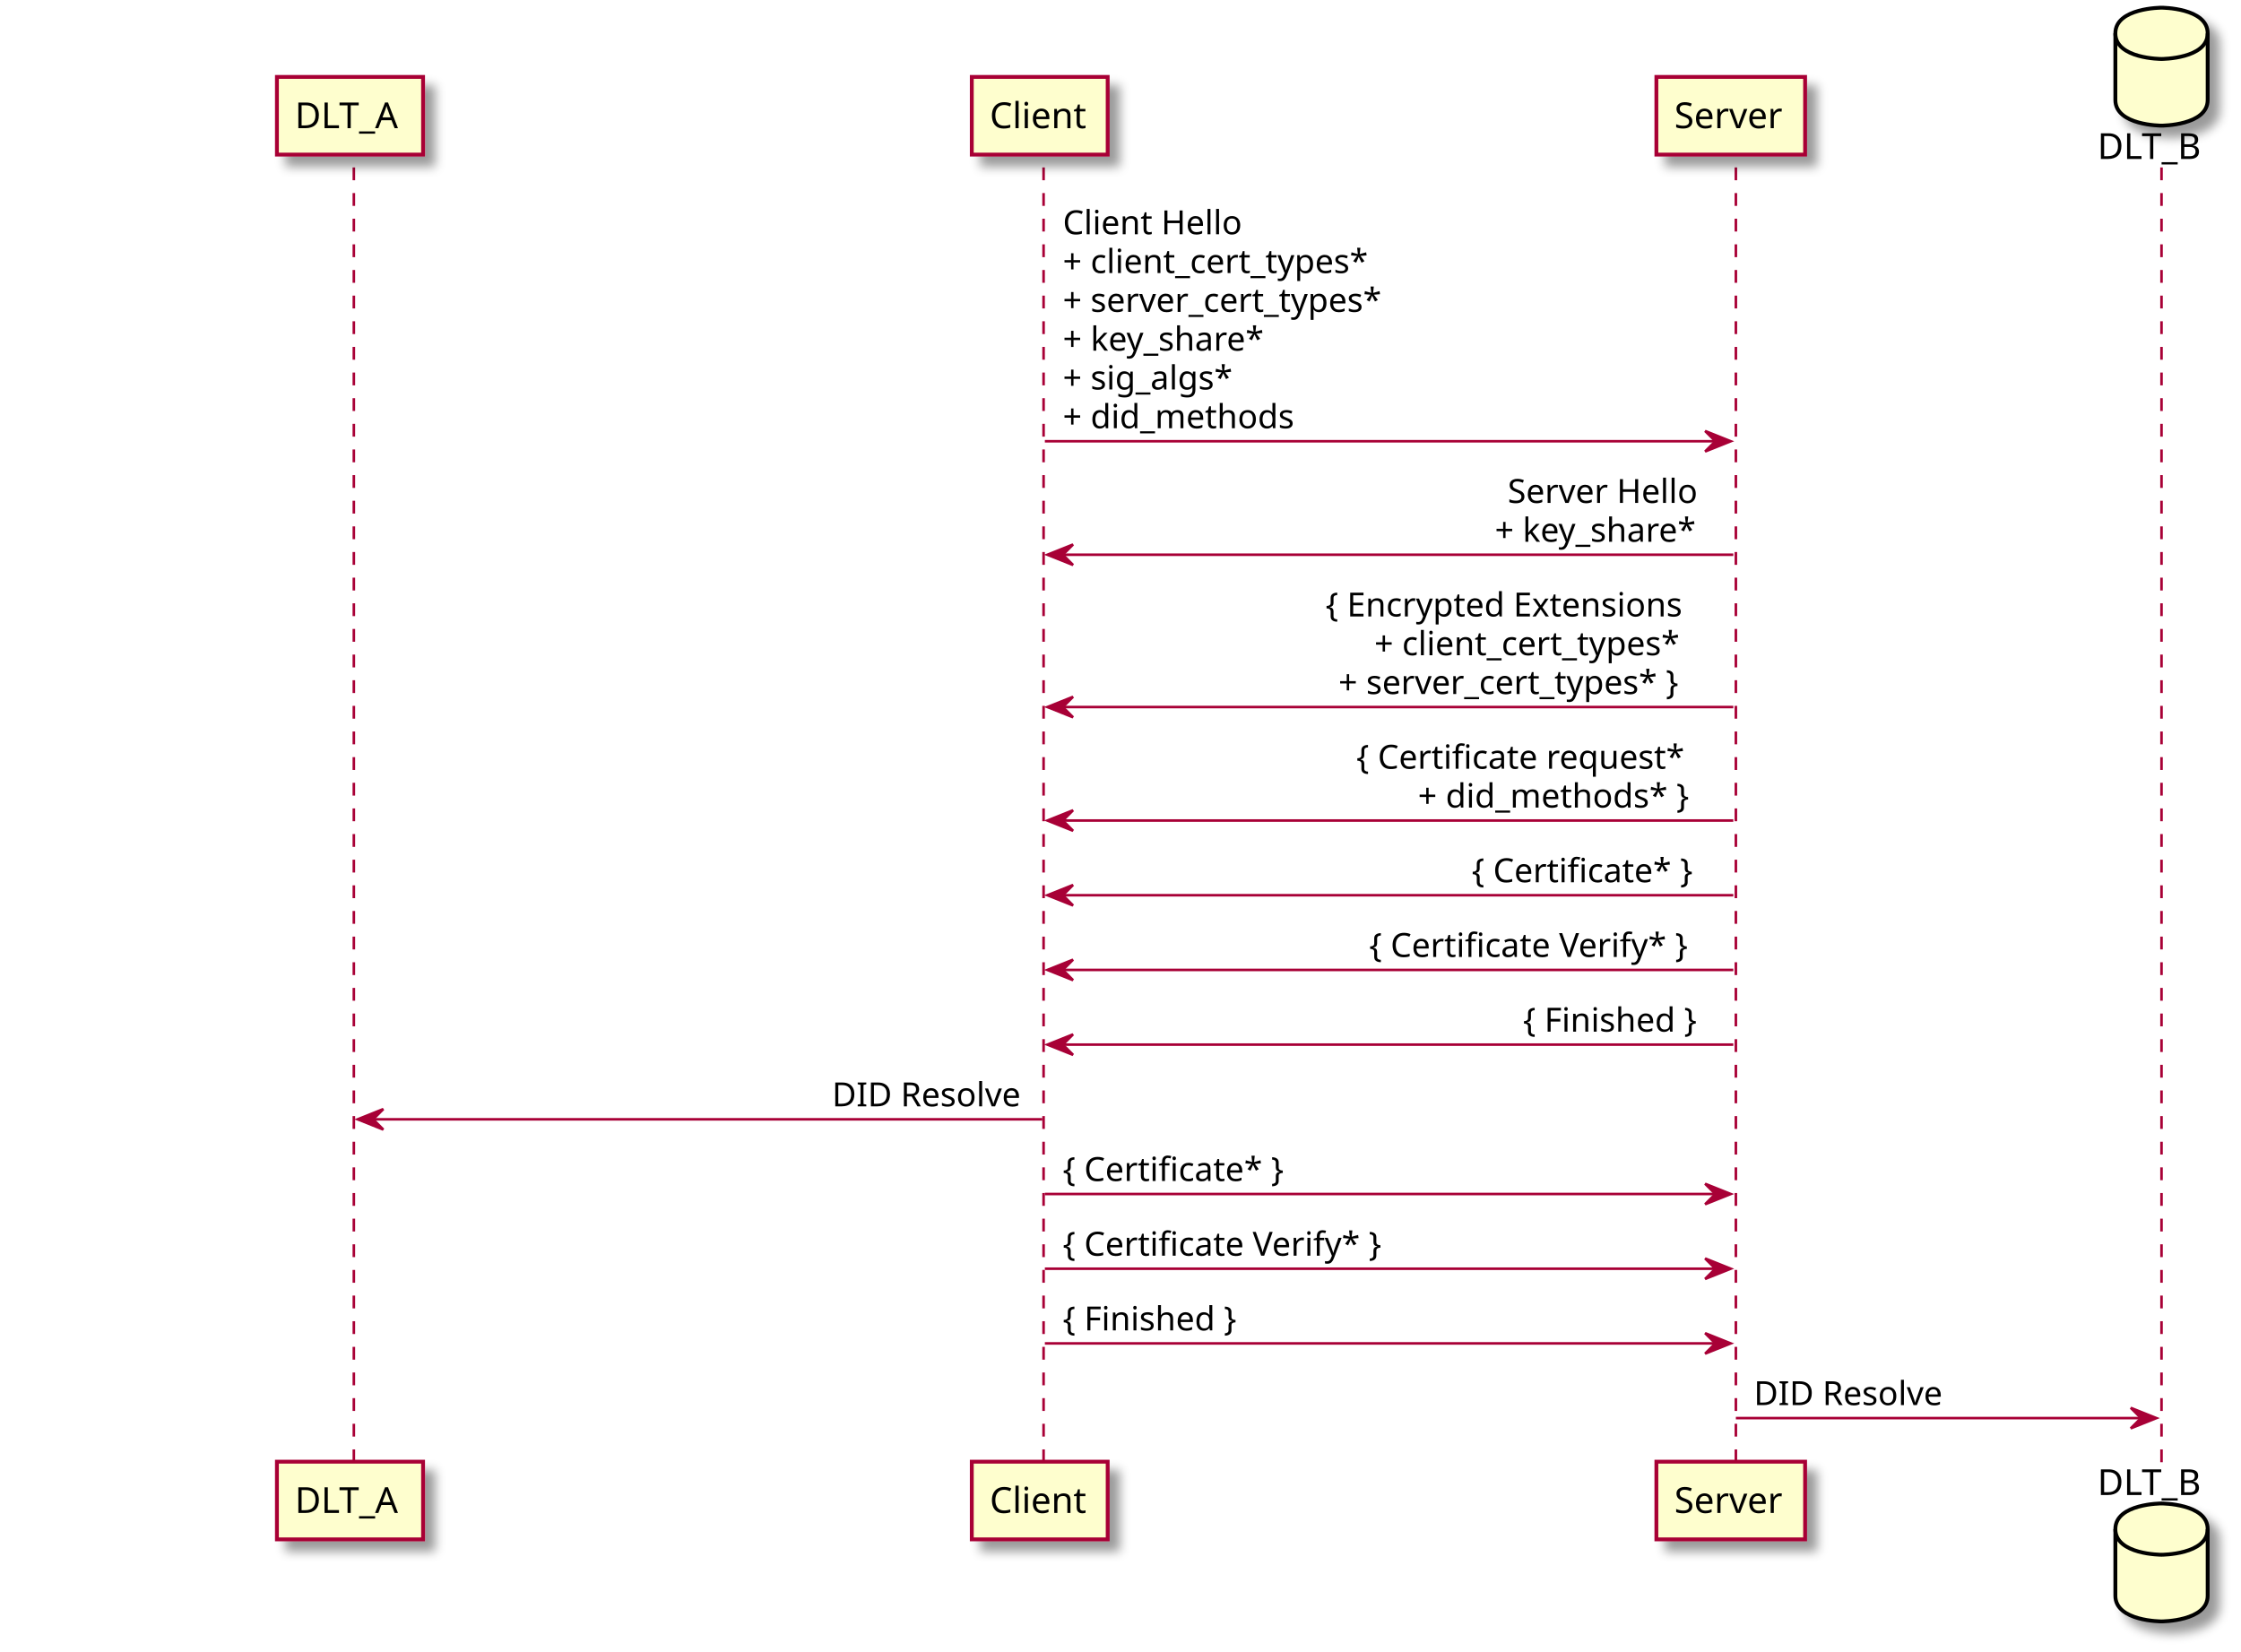
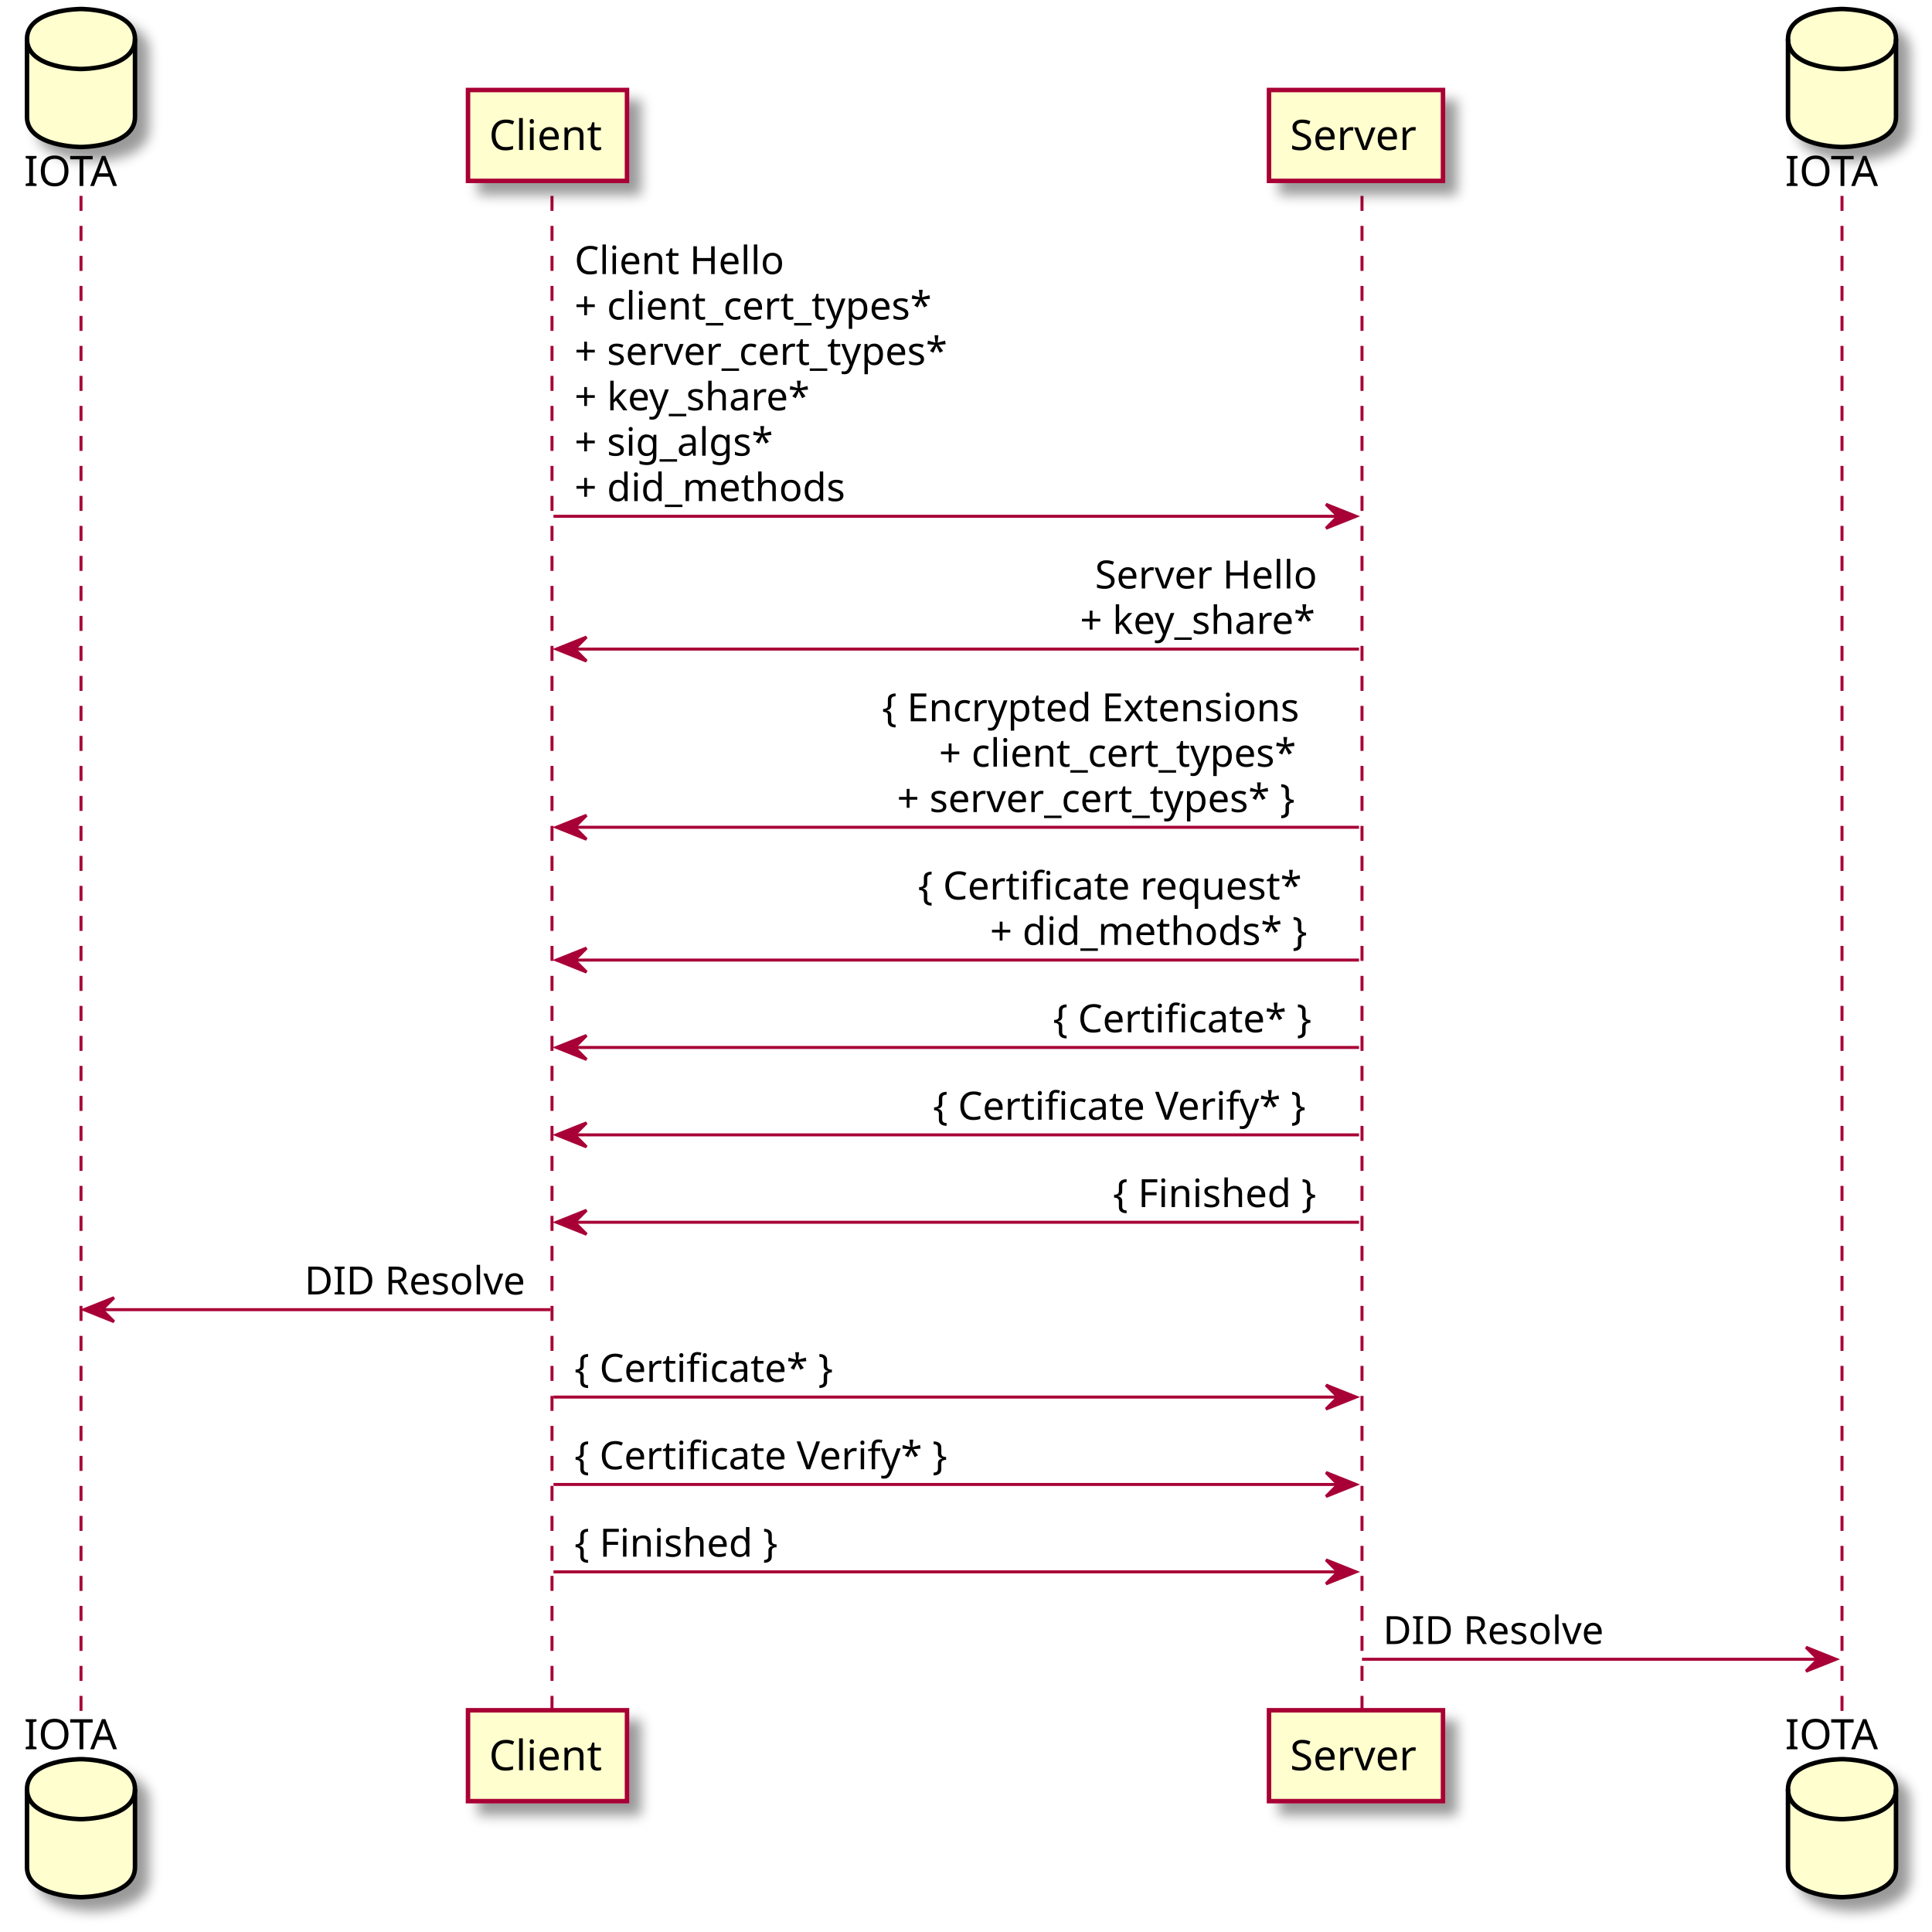
- <svg xmlns="http://www.w3.org/2000/svg" contentScriptType="application/ecmascript" contentStyleType="text/css" height="644px" preserveAspectRatio="none" style="width:874px;height:644px;" version="1.1" viewBox="0 0 874 644" width="874px" zoomAndPan="magnify">
+ <svg xmlns="http://www.w3.org/2000/svg" contentScriptType="application/ecmascript" contentStyleType="text/css" height="644px" preserveAspectRatio="none" style="width:644px;height:644px;" version="1.1" viewBox="0 0 644 644" width="644px" zoomAndPan="magnify">
  <defs>
-     <filter height="300%" id="f1a3nhydckcv4r" width="300%" x="-1" y="-1">
+     <filter height="300%" id="fgw3fxyylxbuu" width="300%" x="-1" y="-1">
      <feGaussianBlur result="blurOut" stdDeviation="2.0" />
      <feColorMatrix in="blurOut" result="blurOut2" type="matrix" values="0 0 0 0 0 0 0 0 0 0 0 0 0 0 0 0 0 0 .4 0" />
      <feOffset dx="4.0" dy="4.0" in="blurOut2" result="blurOut3" />
      <feBlend in="SourceGraphic" in2="blurOut3" mode="normal" />
    </filter>
  </defs>
  <g>
-     <line style="stroke: #A80036; stroke-width: 1.0; stroke-dasharray: 5.0,5.0;" x1="138" x2="138" y1="65.297" y2="571.086" />
-     <line style="stroke: #A80036; stroke-width: 1.0; stroke-dasharray: 5.0,5.0;" x1="407" x2="407" y1="65.297" y2="571.086" />
-     <line style="stroke: #A80036; stroke-width: 1.0; stroke-dasharray: 5.0,5.0;" x1="677" x2="677" y1="65.297" y2="571.086" />
-     <line style="stroke: #A80036; stroke-width: 1.0; stroke-dasharray: 5.0,5.0;" x1="843" x2="843" y1="65.297" y2="571.086" />
-     <rect fill="#FEFECE" filter="url(#f1a3nhydckcv4r)" height="30.297" style="stroke: #A80036; stroke-width: 1.5;" width="57" x="108" y="30" />
-     <text fill="#000000" font-family="sans-serif" font-size="14" lengthAdjust="spacingAndGlyphs" textLength="43" x="115" y="49.995">DLT_A</text>
-     <rect fill="#FEFECE" filter="url(#f1a3nhydckcv4r)" height="30.297" style="stroke: #A80036; stroke-width: 1.5;" width="57" x="108" y="570.086" />
-     <text fill="#000000" font-family="sans-serif" font-size="14" lengthAdjust="spacingAndGlyphs" textLength="43" x="115" y="590.081">DLT_A</text>
-     <rect fill="#FEFECE" filter="url(#f1a3nhydckcv4r)" height="30.297" style="stroke: #A80036; stroke-width: 1.5;" width="53" x="379" y="30" />
-     <text fill="#000000" font-family="sans-serif" font-size="14" lengthAdjust="spacingAndGlyphs" textLength="39" x="386" y="49.995">Client</text>
-     <rect fill="#FEFECE" filter="url(#f1a3nhydckcv4r)" height="30.297" style="stroke: #A80036; stroke-width: 1.5;" width="53" x="379" y="570.086" />
-     <text fill="#000000" font-family="sans-serif" font-size="14" lengthAdjust="spacingAndGlyphs" textLength="39" x="386" y="590.081">Client</text>
-     <rect fill="#FEFECE" filter="url(#f1a3nhydckcv4r)" height="30.297" style="stroke: #A80036; stroke-width: 1.5;" width="58" x="646" y="30" />
-     <text fill="#000000" font-family="sans-serif" font-size="14" lengthAdjust="spacingAndGlyphs" textLength="44" x="653" y="49.995">Server</text>
-     <rect fill="#FEFECE" filter="url(#f1a3nhydckcv4r)" height="30.297" style="stroke: #A80036; stroke-width: 1.5;" width="58" x="646" y="570.086" />
-     <text fill="#000000" font-family="sans-serif" font-size="14" lengthAdjust="spacingAndGlyphs" textLength="44" x="653" y="590.081">Server</text>
-     <text fill="#000000" font-family="sans-serif" font-size="14" lengthAdjust="spacingAndGlyphs" textLength="44" x="818" y="61.995">DLT_B</text>
-     <path d="M825,13 C825,3 843,3 843,3 C843,3 861,3 861,13 L861,39 C861,49 843,49 843,49 C843,49 825,49 825,39 L825,13 " fill="#FEFECE" filter="url(#f1a3nhydckcv4r)" style="stroke: #000000; stroke-width: 1.5;" />
-     <path d="M825,13 C825,23 843,23 843,23 C843,23 861,23 861,13 " fill="none" style="stroke: #000000; stroke-width: 1.5;" />
-     <text fill="#000000" font-family="sans-serif" font-size="14" lengthAdjust="spacingAndGlyphs" textLength="44" x="818" y="583.081">DLT_B</text>
-     <path d="M825,596.383 C825,586.383 843,586.383 843,586.383 C843,586.383 861,586.383 861,596.383 L861,622.383 C861,632.383 843,632.383 843,632.383 C843,632.383 825,632.383 825,622.383 L825,596.383 " fill="#FEFECE" filter="url(#f1a3nhydckcv4r)" style="stroke: #000000; stroke-width: 1.5;" />
-     <path d="M825,596.383 C825,606.383 843,606.383 843,606.383 C843,606.383 861,606.383 861,596.383 " fill="none" style="stroke: #000000; stroke-width: 1.5;" />
-     <polygon fill="#A80036" points="665,168.094,675,172.094,665,176.094,669,172.094" style="stroke: #A80036; stroke-width: 1.0;" />
-     <line style="stroke: #A80036; stroke-width: 1.0;" x1="407.5" x2="671" y1="172.094" y2="172.094" />
-     <text fill="#000000" font-family="sans-serif" font-size="13" lengthAdjust="spacingAndGlyphs" textLength="72" x="414.5" y="91.364">Client Hello</text>
-     <text fill="#000000" font-family="sans-serif" font-size="13" lengthAdjust="spacingAndGlyphs" textLength="130" x="414.5" y="106.497">+ client_cert_types*</text>
-     <text fill="#000000" font-family="sans-serif" font-size="13" lengthAdjust="spacingAndGlyphs" textLength="136" x="414.5" y="121.629">+ server_cert_types*</text>
-     <text fill="#000000" font-family="sans-serif" font-size="13" lengthAdjust="spacingAndGlyphs" textLength="87" x="414.5" y="136.762">+ key_share*</text>
-     <text fill="#000000" font-family="sans-serif" font-size="13" lengthAdjust="spacingAndGlyphs" textLength="73" x="414.5" y="151.895">+ sig_algs*</text>
-     <text fill="#000000" font-family="sans-serif" font-size="13" lengthAdjust="spacingAndGlyphs" textLength="98" x="414.5" y="167.028">+ did_methods</text>
-     <polygon fill="#A80036" points="418.5,212.359,408.5,216.359,418.5,220.359,414.5,216.359" style="stroke: #A80036; stroke-width: 1.0;" />
-     <line style="stroke: #A80036; stroke-width: 1.0;" x1="412.5" x2="676" y1="216.359" y2="216.359" />
-     <text fill="#000000" font-family="sans-serif" font-size="13" lengthAdjust="spacingAndGlyphs" textLength="78" x="588" y="196.161">Server Hello</text>
-     <text fill="#000000" font-family="sans-serif" font-size="13" lengthAdjust="spacingAndGlyphs" textLength="87" x="583" y="211.293">+ key_share*</text>
-     <polygon fill="#A80036" points="418.5,271.758,408.5,275.758,418.5,279.758,414.5,275.758" style="stroke: #A80036; stroke-width: 1.0;" />
-     <line style="stroke: #A80036; stroke-width: 1.0;" x1="412.5" x2="676" y1="275.758" y2="275.758" />
-     <text fill="#000000" font-family="sans-serif" font-size="13" lengthAdjust="spacingAndGlyphs" textLength="149" x="517" y="240.426">{ Encrypted Extensions</text>
-     <text fill="#000000" font-family="sans-serif" font-size="13" lengthAdjust="spacingAndGlyphs" textLength="130" x="536" y="255.559">+ client_cert_types*</text>
-     <text fill="#000000" font-family="sans-serif" font-size="13" lengthAdjust="spacingAndGlyphs" textLength="148" x="522" y="270.692">+ server_cert_types* }</text>
-     <polygon fill="#A80036" points="418.5,316.023,408.5,320.023,418.5,324.023,414.5,320.023" style="stroke: #A80036; stroke-width: 1.0;" />
-     <line style="stroke: #A80036; stroke-width: 1.0;" x1="412.5" x2="676" y1="320.023" y2="320.023" />
-     <text fill="#000000" font-family="sans-serif" font-size="13" lengthAdjust="spacingAndGlyphs" textLength="137" x="529" y="299.825">{ Certificate request*</text>
-     <text fill="#000000" font-family="sans-serif" font-size="13" lengthAdjust="spacingAndGlyphs" textLength="117" x="553" y="314.957">+ did_methods* }</text>
-     <polygon fill="#A80036" points="418.5,345.156,408.5,349.156,418.5,353.156,414.5,349.156" style="stroke: #A80036; stroke-width: 1.0;" />
-     <line style="stroke: #A80036; stroke-width: 1.0;" x1="412.5" x2="676" y1="349.156" y2="349.156" />
-     <text fill="#000000" font-family="sans-serif" font-size="13" lengthAdjust="spacingAndGlyphs" textLength="96" x="574" y="344.09">{ Certificate* }</text>
-     <polygon fill="#A80036" points="418.5,374.289,408.5,378.289,418.5,382.289,414.5,378.289" style="stroke: #A80036; stroke-width: 1.0;" />
-     <line style="stroke: #A80036; stroke-width: 1.0;" x1="412.5" x2="676" y1="378.289" y2="378.289" />
-     <text fill="#000000" font-family="sans-serif" font-size="13" lengthAdjust="spacingAndGlyphs" textLength="136" x="534" y="373.223">{ Certificate Verify* }</text>
-     <polygon fill="#A80036" points="418.5,403.422,408.5,407.422,418.5,411.422,414.5,407.422" style="stroke: #A80036; stroke-width: 1.0;" />
-     <line style="stroke: #A80036; stroke-width: 1.0;" x1="412.5" x2="676" y1="407.422" y2="407.422" />
-     <text fill="#000000" font-family="sans-serif" font-size="13" lengthAdjust="spacingAndGlyphs" textLength="76" x="594" y="402.356">{ Finished }</text>
-     <polygon fill="#A80036" points="149.5,432.555,139.5,436.555,149.5,440.555,145.5,436.555" style="stroke: #A80036; stroke-width: 1.0;" />
-     <line style="stroke: #A80036; stroke-width: 1.0;" x1="143.5" x2="406.5" y1="436.555" y2="436.555" />
-     <text fill="#000000" font-family="sans-serif" font-size="13" lengthAdjust="spacingAndGlyphs" textLength="76" x="324.5" y="431.489">DID Resolve</text>
-     <polygon fill="#A80036" points="665,461.688,675,465.688,665,469.688,669,465.688" style="stroke: #A80036; stroke-width: 1.0;" />
-     <line style="stroke: #A80036; stroke-width: 1.0;" x1="407.5" x2="671" y1="465.688" y2="465.688" />
-     <text fill="#000000" font-family="sans-serif" font-size="13" lengthAdjust="spacingAndGlyphs" textLength="96" x="414.5" y="460.622">{ Certificate* }</text>
-     <polygon fill="#A80036" points="665,490.82,675,494.82,665,498.82,669,494.82" style="stroke: #A80036; stroke-width: 1.0;" />
-     <line style="stroke: #A80036; stroke-width: 1.0;" x1="407.5" x2="671" y1="494.82" y2="494.82" />
-     <text fill="#000000" font-family="sans-serif" font-size="13" lengthAdjust="spacingAndGlyphs" textLength="136" x="414.5" y="489.754">{ Certificate Verify* }</text>
-     <polygon fill="#A80036" points="665,519.953,675,523.953,665,527.953,669,523.953" style="stroke: #A80036; stroke-width: 1.0;" />
-     <line style="stroke: #A80036; stroke-width: 1.0;" x1="407.5" x2="671" y1="523.953" y2="523.953" />
-     <text fill="#000000" font-family="sans-serif" font-size="13" lengthAdjust="spacingAndGlyphs" textLength="76" x="414.5" y="518.887">{ Finished }</text>
-     <polygon fill="#A80036" points="831,549.086,841,553.086,831,557.086,835,553.086" style="stroke: #A80036; stroke-width: 1.0;" />
-     <line style="stroke: #A80036; stroke-width: 1.0;" x1="677" x2="837" y1="553.086" y2="553.086" />
-     <text fill="#000000" font-family="sans-serif" font-size="13" lengthAdjust="spacingAndGlyphs" textLength="76" x="684" y="548.02">DID Resolve</text>
+     <line style="stroke: #A80036; stroke-width: 1.0; stroke-dasharray: 5.0,5.0;" x1="27" x2="27" y1="65.297" y2="571.086" />
+     <line style="stroke: #A80036; stroke-width: 1.0; stroke-dasharray: 5.0,5.0;" x1="184" x2="184" y1="65.297" y2="571.086" />
+     <line style="stroke: #A80036; stroke-width: 1.0; stroke-dasharray: 5.0,5.0;" x1="454" x2="454" y1="65.297" y2="571.086" />
+     <line style="stroke: #A80036; stroke-width: 1.0; stroke-dasharray: 5.0,5.0;" x1="614" x2="614" y1="65.297" y2="571.086" />
+     <text fill="#000000" font-family="sans-serif" font-size="14" lengthAdjust="spacingAndGlyphs" textLength="32" x="8" y="61.995">IOTA</text>
+     <path d="M9,13 C9,3 27,3 27,3 C27,3 45,3 45,13 L45,39 C45,49 27,49 27,49 C27,49 9,49 9,39 L9,13 " fill="#FEFECE" filter="url(#fgw3fxyylxbuu)" style="stroke: #000000; stroke-width: 1.5;" />
+     <path d="M9,13 C9,23 27,23 27,23 C27,23 45,23 45,13 " fill="none" style="stroke: #000000; stroke-width: 1.5;" />
+     <text fill="#000000" font-family="sans-serif" font-size="14" lengthAdjust="spacingAndGlyphs" textLength="32" x="8" y="583.081">IOTA</text>
+     <path d="M9,596.383 C9,586.383 27,586.383 27,586.383 C27,586.383 45,586.383 45,596.383 L45,622.383 C45,632.383 27,632.383 27,632.383 C27,632.383 9,632.383 9,622.383 L9,596.383 " fill="#FEFECE" filter="url(#fgw3fxyylxbuu)" style="stroke: #000000; stroke-width: 1.5;" />
+     <path d="M9,596.383 C9,606.383 27,606.383 27,606.383 C27,606.383 45,606.383 45,596.383 " fill="none" style="stroke: #000000; stroke-width: 1.5;" />
+     <rect fill="#FEFECE" filter="url(#fgw3fxyylxbuu)" height="30.297" style="stroke: #A80036; stroke-width: 1.5;" width="53" x="156" y="30" />
+     <text fill="#000000" font-family="sans-serif" font-size="14" lengthAdjust="spacingAndGlyphs" textLength="39" x="163" y="49.995">Client</text>
+     <rect fill="#FEFECE" filter="url(#fgw3fxyylxbuu)" height="30.297" style="stroke: #A80036; stroke-width: 1.5;" width="53" x="156" y="570.086" />
+     <text fill="#000000" font-family="sans-serif" font-size="14" lengthAdjust="spacingAndGlyphs" textLength="39" x="163" y="590.081">Client</text>
+     <rect fill="#FEFECE" filter="url(#fgw3fxyylxbuu)" height="30.297" style="stroke: #A80036; stroke-width: 1.5;" width="58" x="423" y="30" />
+     <text fill="#000000" font-family="sans-serif" font-size="14" lengthAdjust="spacingAndGlyphs" textLength="44" x="430" y="49.995">Server</text>
+     <rect fill="#FEFECE" filter="url(#fgw3fxyylxbuu)" height="30.297" style="stroke: #A80036; stroke-width: 1.5;" width="58" x="423" y="570.086" />
+     <text fill="#000000" font-family="sans-serif" font-size="14" lengthAdjust="spacingAndGlyphs" textLength="44" x="430" y="590.081">Server</text>
+     <text fill="#000000" font-family="sans-serif" font-size="14" lengthAdjust="spacingAndGlyphs" textLength="32" x="595" y="61.995">IOTA</text>
+     <path d="M596,13 C596,3 614,3 614,3 C614,3 632,3 632,13 L632,39 C632,49 614,49 614,49 C614,49 596,49 596,39 L596,13 " fill="#FEFECE" filter="url(#fgw3fxyylxbuu)" style="stroke: #000000; stroke-width: 1.5;" />
+     <path d="M596,13 C596,23 614,23 614,23 C614,23 632,23 632,13 " fill="none" style="stroke: #000000; stroke-width: 1.5;" />
+     <text fill="#000000" font-family="sans-serif" font-size="14" lengthAdjust="spacingAndGlyphs" textLength="32" x="595" y="583.081">IOTA</text>
+     <path d="M596,596.383 C596,586.383 614,586.383 614,586.383 C614,586.383 632,586.383 632,596.383 L632,622.383 C632,632.383 614,632.383 614,632.383 C614,632.383 596,632.383 596,622.383 L596,596.383 " fill="#FEFECE" filter="url(#fgw3fxyylxbuu)" style="stroke: #000000; stroke-width: 1.5;" />
+     <path d="M596,596.383 C596,606.383 614,606.383 614,606.383 C614,606.383 632,606.383 632,596.383 " fill="none" style="stroke: #000000; stroke-width: 1.5;" />
+     <polygon fill="#A80036" points="442,168.094,452,172.094,442,176.094,446,172.094" style="stroke: #A80036; stroke-width: 1.0;" />
+     <line style="stroke: #A80036; stroke-width: 1.0;" x1="184.5" x2="448" y1="172.094" y2="172.094" />
+     <text fill="#000000" font-family="sans-serif" font-size="13" lengthAdjust="spacingAndGlyphs" textLength="72" x="191.5" y="91.364">Client Hello</text>
+     <text fill="#000000" font-family="sans-serif" font-size="13" lengthAdjust="spacingAndGlyphs" textLength="130" x="191.5" y="106.497">+ client_cert_types*</text>
+     <text fill="#000000" font-family="sans-serif" font-size="13" lengthAdjust="spacingAndGlyphs" textLength="136" x="191.5" y="121.629">+ server_cert_types*</text>
+     <text fill="#000000" font-family="sans-serif" font-size="13" lengthAdjust="spacingAndGlyphs" textLength="87" x="191.5" y="136.762">+ key_share*</text>
+     <text fill="#000000" font-family="sans-serif" font-size="13" lengthAdjust="spacingAndGlyphs" textLength="73" x="191.5" y="151.895">+ sig_algs*</text>
+     <text fill="#000000" font-family="sans-serif" font-size="13" lengthAdjust="spacingAndGlyphs" textLength="98" x="191.5" y="167.028">+ did_methods</text>
+     <polygon fill="#A80036" points="195.5,212.359,185.5,216.359,195.5,220.359,191.5,216.359" style="stroke: #A80036; stroke-width: 1.0;" />
+     <line style="stroke: #A80036; stroke-width: 1.0;" x1="189.5" x2="453" y1="216.359" y2="216.359" />
+     <text fill="#000000" font-family="sans-serif" font-size="13" lengthAdjust="spacingAndGlyphs" textLength="78" x="365" y="196.161">Server Hello</text>
+     <text fill="#000000" font-family="sans-serif" font-size="13" lengthAdjust="spacingAndGlyphs" textLength="87" x="360" y="211.293">+ key_share*</text>
+     <polygon fill="#A80036" points="195.5,271.758,185.5,275.758,195.5,279.758,191.5,275.758" style="stroke: #A80036; stroke-width: 1.0;" />
+     <line style="stroke: #A80036; stroke-width: 1.0;" x1="189.5" x2="453" y1="275.758" y2="275.758" />
+     <text fill="#000000" font-family="sans-serif" font-size="13" lengthAdjust="spacingAndGlyphs" textLength="149" x="294" y="240.426">{ Encrypted Extensions</text>
+     <text fill="#000000" font-family="sans-serif" font-size="13" lengthAdjust="spacingAndGlyphs" textLength="130" x="313" y="255.559">+ client_cert_types*</text>
+     <text fill="#000000" font-family="sans-serif" font-size="13" lengthAdjust="spacingAndGlyphs" textLength="148" x="299" y="270.692">+ server_cert_types* }</text>
+     <polygon fill="#A80036" points="195.5,316.023,185.5,320.023,195.5,324.023,191.5,320.023" style="stroke: #A80036; stroke-width: 1.0;" />
+     <line style="stroke: #A80036; stroke-width: 1.0;" x1="189.5" x2="453" y1="320.023" y2="320.023" />
+     <text fill="#000000" font-family="sans-serif" font-size="13" lengthAdjust="spacingAndGlyphs" textLength="137" x="306" y="299.825">{ Certificate request*</text>
+     <text fill="#000000" font-family="sans-serif" font-size="13" lengthAdjust="spacingAndGlyphs" textLength="117" x="330" y="314.957">+ did_methods* }</text>
+     <polygon fill="#A80036" points="195.5,345.156,185.5,349.156,195.5,353.156,191.5,349.156" style="stroke: #A80036; stroke-width: 1.0;" />
+     <line style="stroke: #A80036; stroke-width: 1.0;" x1="189.5" x2="453" y1="349.156" y2="349.156" />
+     <text fill="#000000" font-family="sans-serif" font-size="13" lengthAdjust="spacingAndGlyphs" textLength="96" x="351" y="344.09">{ Certificate* }</text>
+     <polygon fill="#A80036" points="195.5,374.289,185.5,378.289,195.5,382.289,191.5,378.289" style="stroke: #A80036; stroke-width: 1.0;" />
+     <line style="stroke: #A80036; stroke-width: 1.0;" x1="189.5" x2="453" y1="378.289" y2="378.289" />
+     <text fill="#000000" font-family="sans-serif" font-size="13" lengthAdjust="spacingAndGlyphs" textLength="136" x="311" y="373.223">{ Certificate Verify* }</text>
+     <polygon fill="#A80036" points="195.5,403.422,185.5,407.422,195.5,411.422,191.5,407.422" style="stroke: #A80036; stroke-width: 1.0;" />
+     <line style="stroke: #A80036; stroke-width: 1.0;" x1="189.5" x2="453" y1="407.422" y2="407.422" />
+     <text fill="#000000" font-family="sans-serif" font-size="13" lengthAdjust="spacingAndGlyphs" textLength="76" x="371" y="402.356">{ Finished }</text>
+     <polygon fill="#A80036" points="38,432.555,28,436.555,38,440.555,34,436.555" style="stroke: #A80036; stroke-width: 1.0;" />
+     <line style="stroke: #A80036; stroke-width: 1.0;" x1="32" x2="183.5" y1="436.555" y2="436.555" />
+     <text fill="#000000" font-family="sans-serif" font-size="13" lengthAdjust="spacingAndGlyphs" textLength="76" x="101.5" y="431.489">DID Resolve</text>
+     <polygon fill="#A80036" points="442,461.688,452,465.688,442,469.688,446,465.688" style="stroke: #A80036; stroke-width: 1.0;" />
+     <line style="stroke: #A80036; stroke-width: 1.0;" x1="184.5" x2="448" y1="465.688" y2="465.688" />
+     <text fill="#000000" font-family="sans-serif" font-size="13" lengthAdjust="spacingAndGlyphs" textLength="96" x="191.5" y="460.622">{ Certificate* }</text>
+     <polygon fill="#A80036" points="442,490.82,452,494.82,442,498.82,446,494.82" style="stroke: #A80036; stroke-width: 1.0;" />
+     <line style="stroke: #A80036; stroke-width: 1.0;" x1="184.5" x2="448" y1="494.82" y2="494.82" />
+     <text fill="#000000" font-family="sans-serif" font-size="13" lengthAdjust="spacingAndGlyphs" textLength="136" x="191.5" y="489.754">{ Certificate Verify* }</text>
+     <polygon fill="#A80036" points="442,519.953,452,523.953,442,527.953,446,523.953" style="stroke: #A80036; stroke-width: 1.0;" />
+     <line style="stroke: #A80036; stroke-width: 1.0;" x1="184.5" x2="448" y1="523.953" y2="523.953" />
+     <text fill="#000000" font-family="sans-serif" font-size="13" lengthAdjust="spacingAndGlyphs" textLength="76" x="191.5" y="518.887">{ Finished }</text>
+     <polygon fill="#A80036" points="602,549.086,612,553.086,602,557.086,606,553.086" style="stroke: #A80036; stroke-width: 1.0;" />
+     <line style="stroke: #A80036; stroke-width: 1.0;" x1="454" x2="608" y1="553.086" y2="553.086" />
+     <text fill="#000000" font-family="sans-serif" font-size="13" lengthAdjust="spacingAndGlyphs" textLength="76" x="461" y="548.02">DID Resolve</text>
  </g>
</svg>
